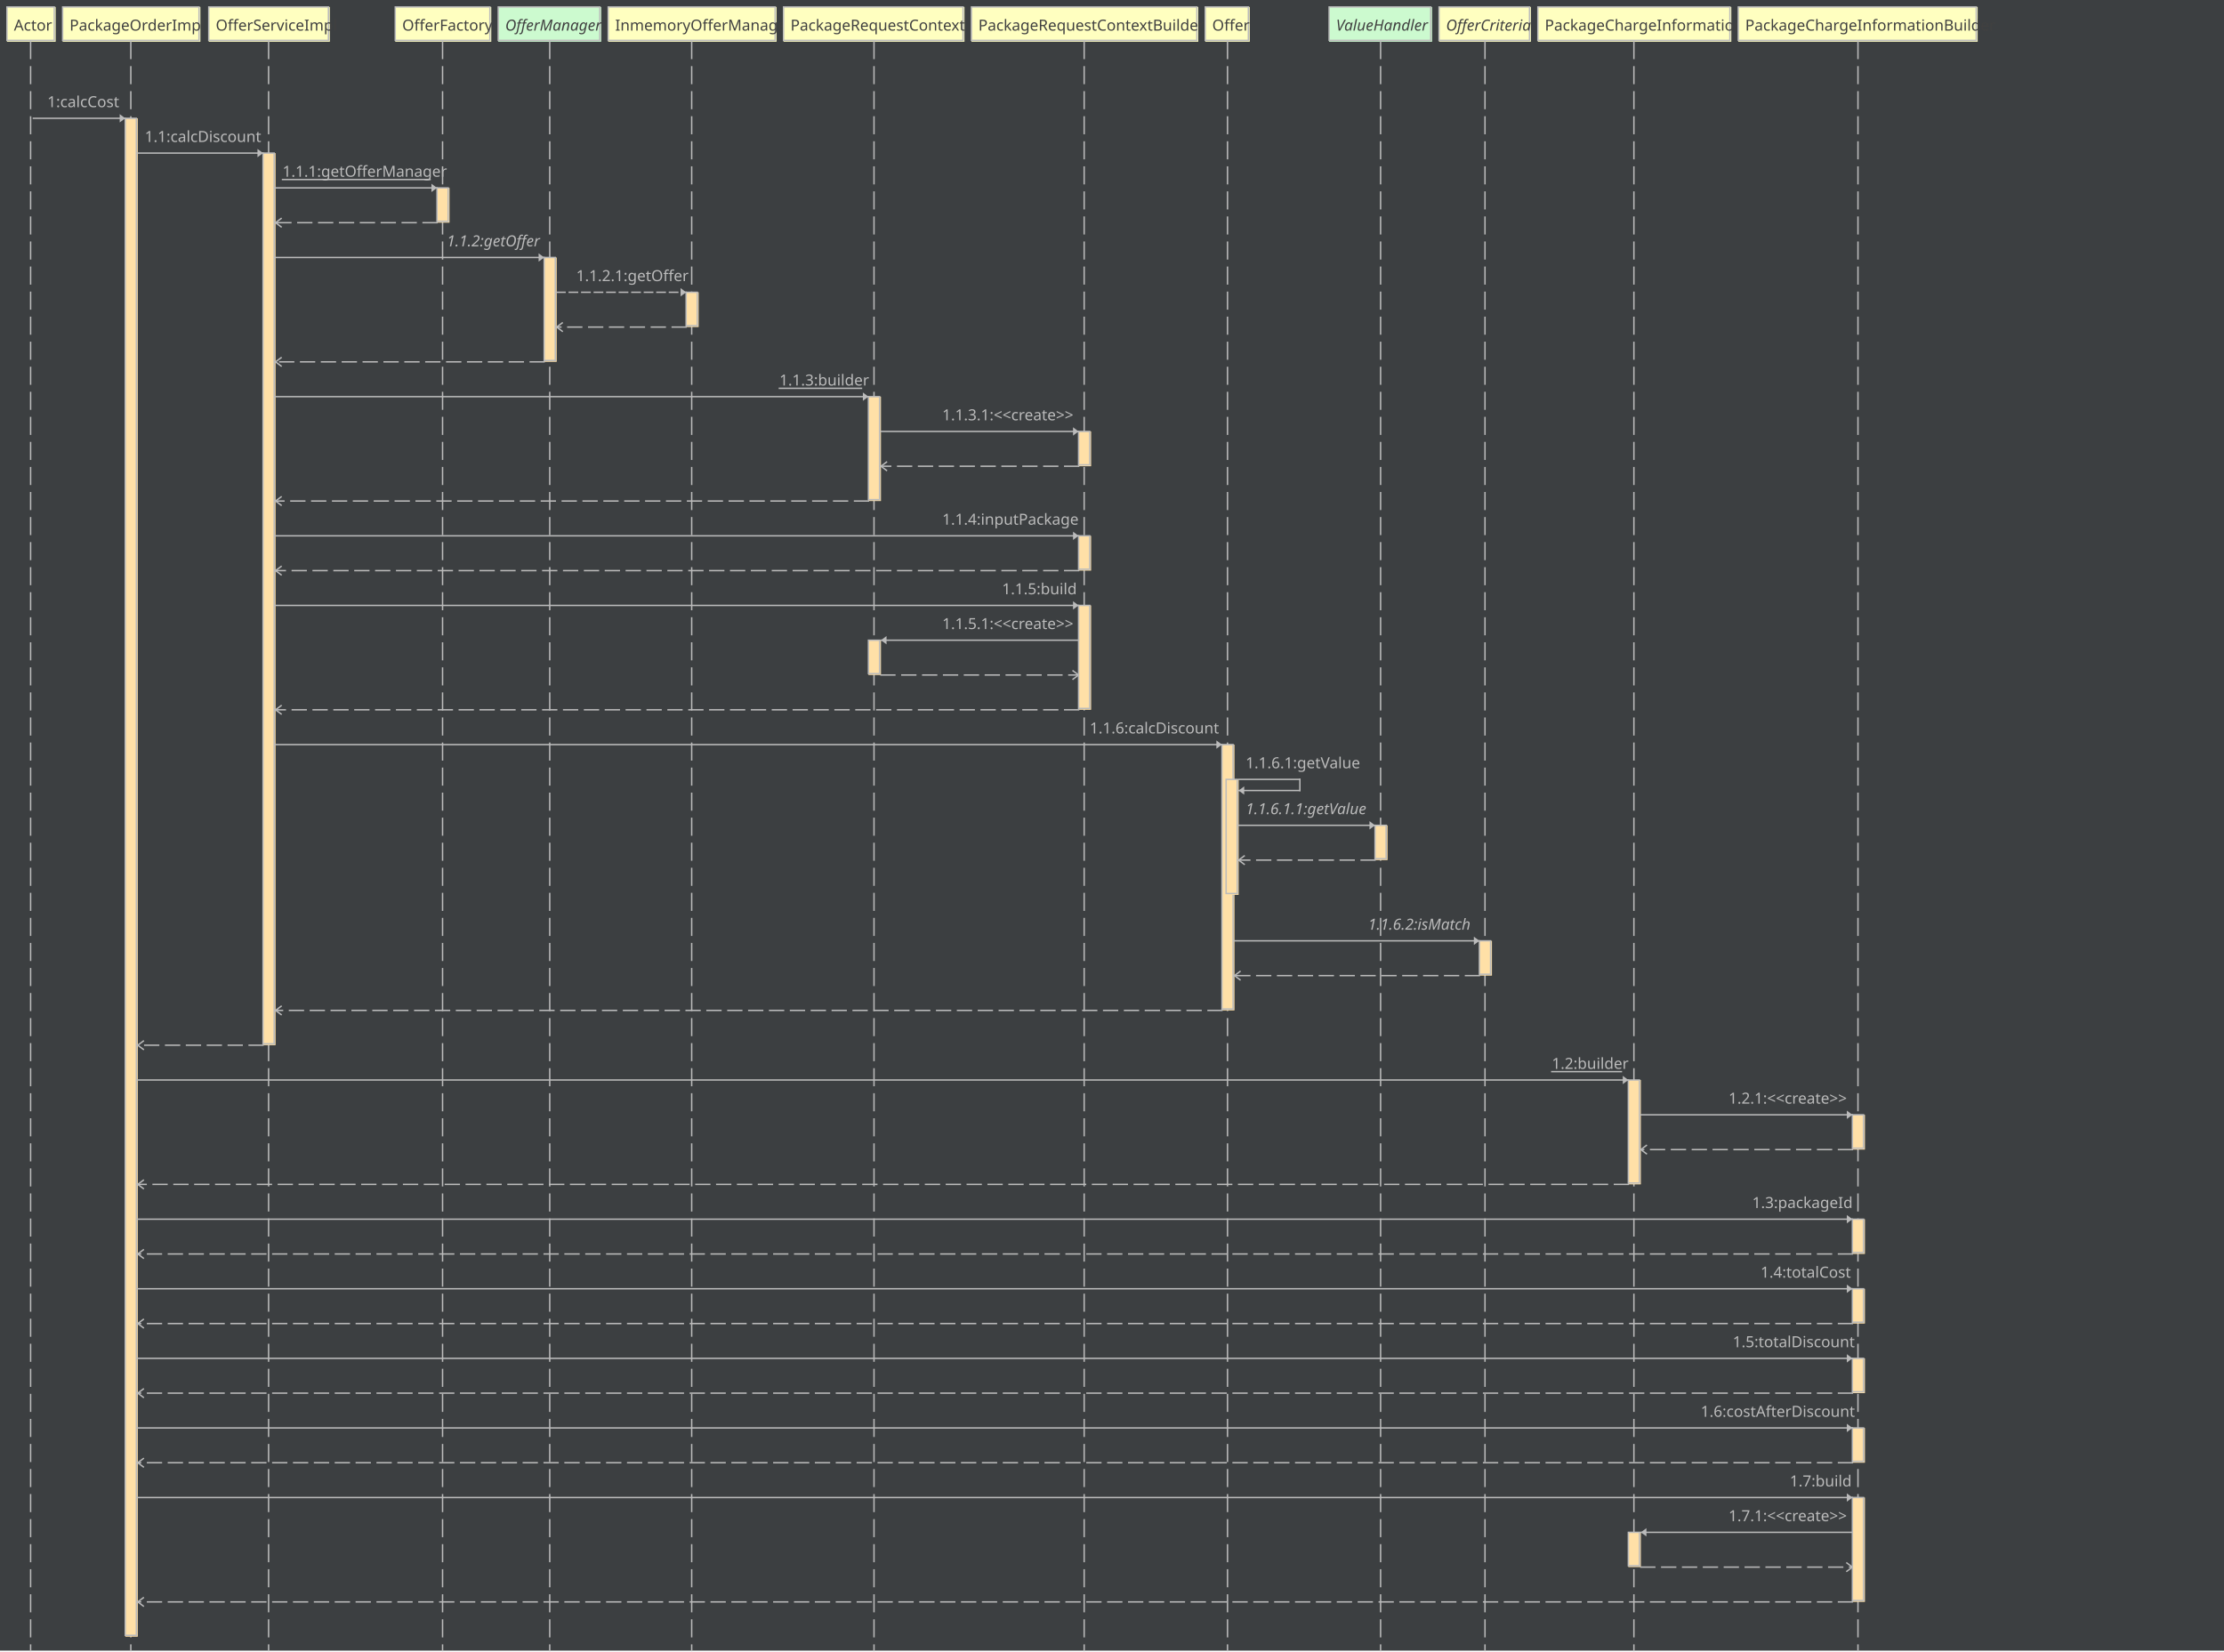
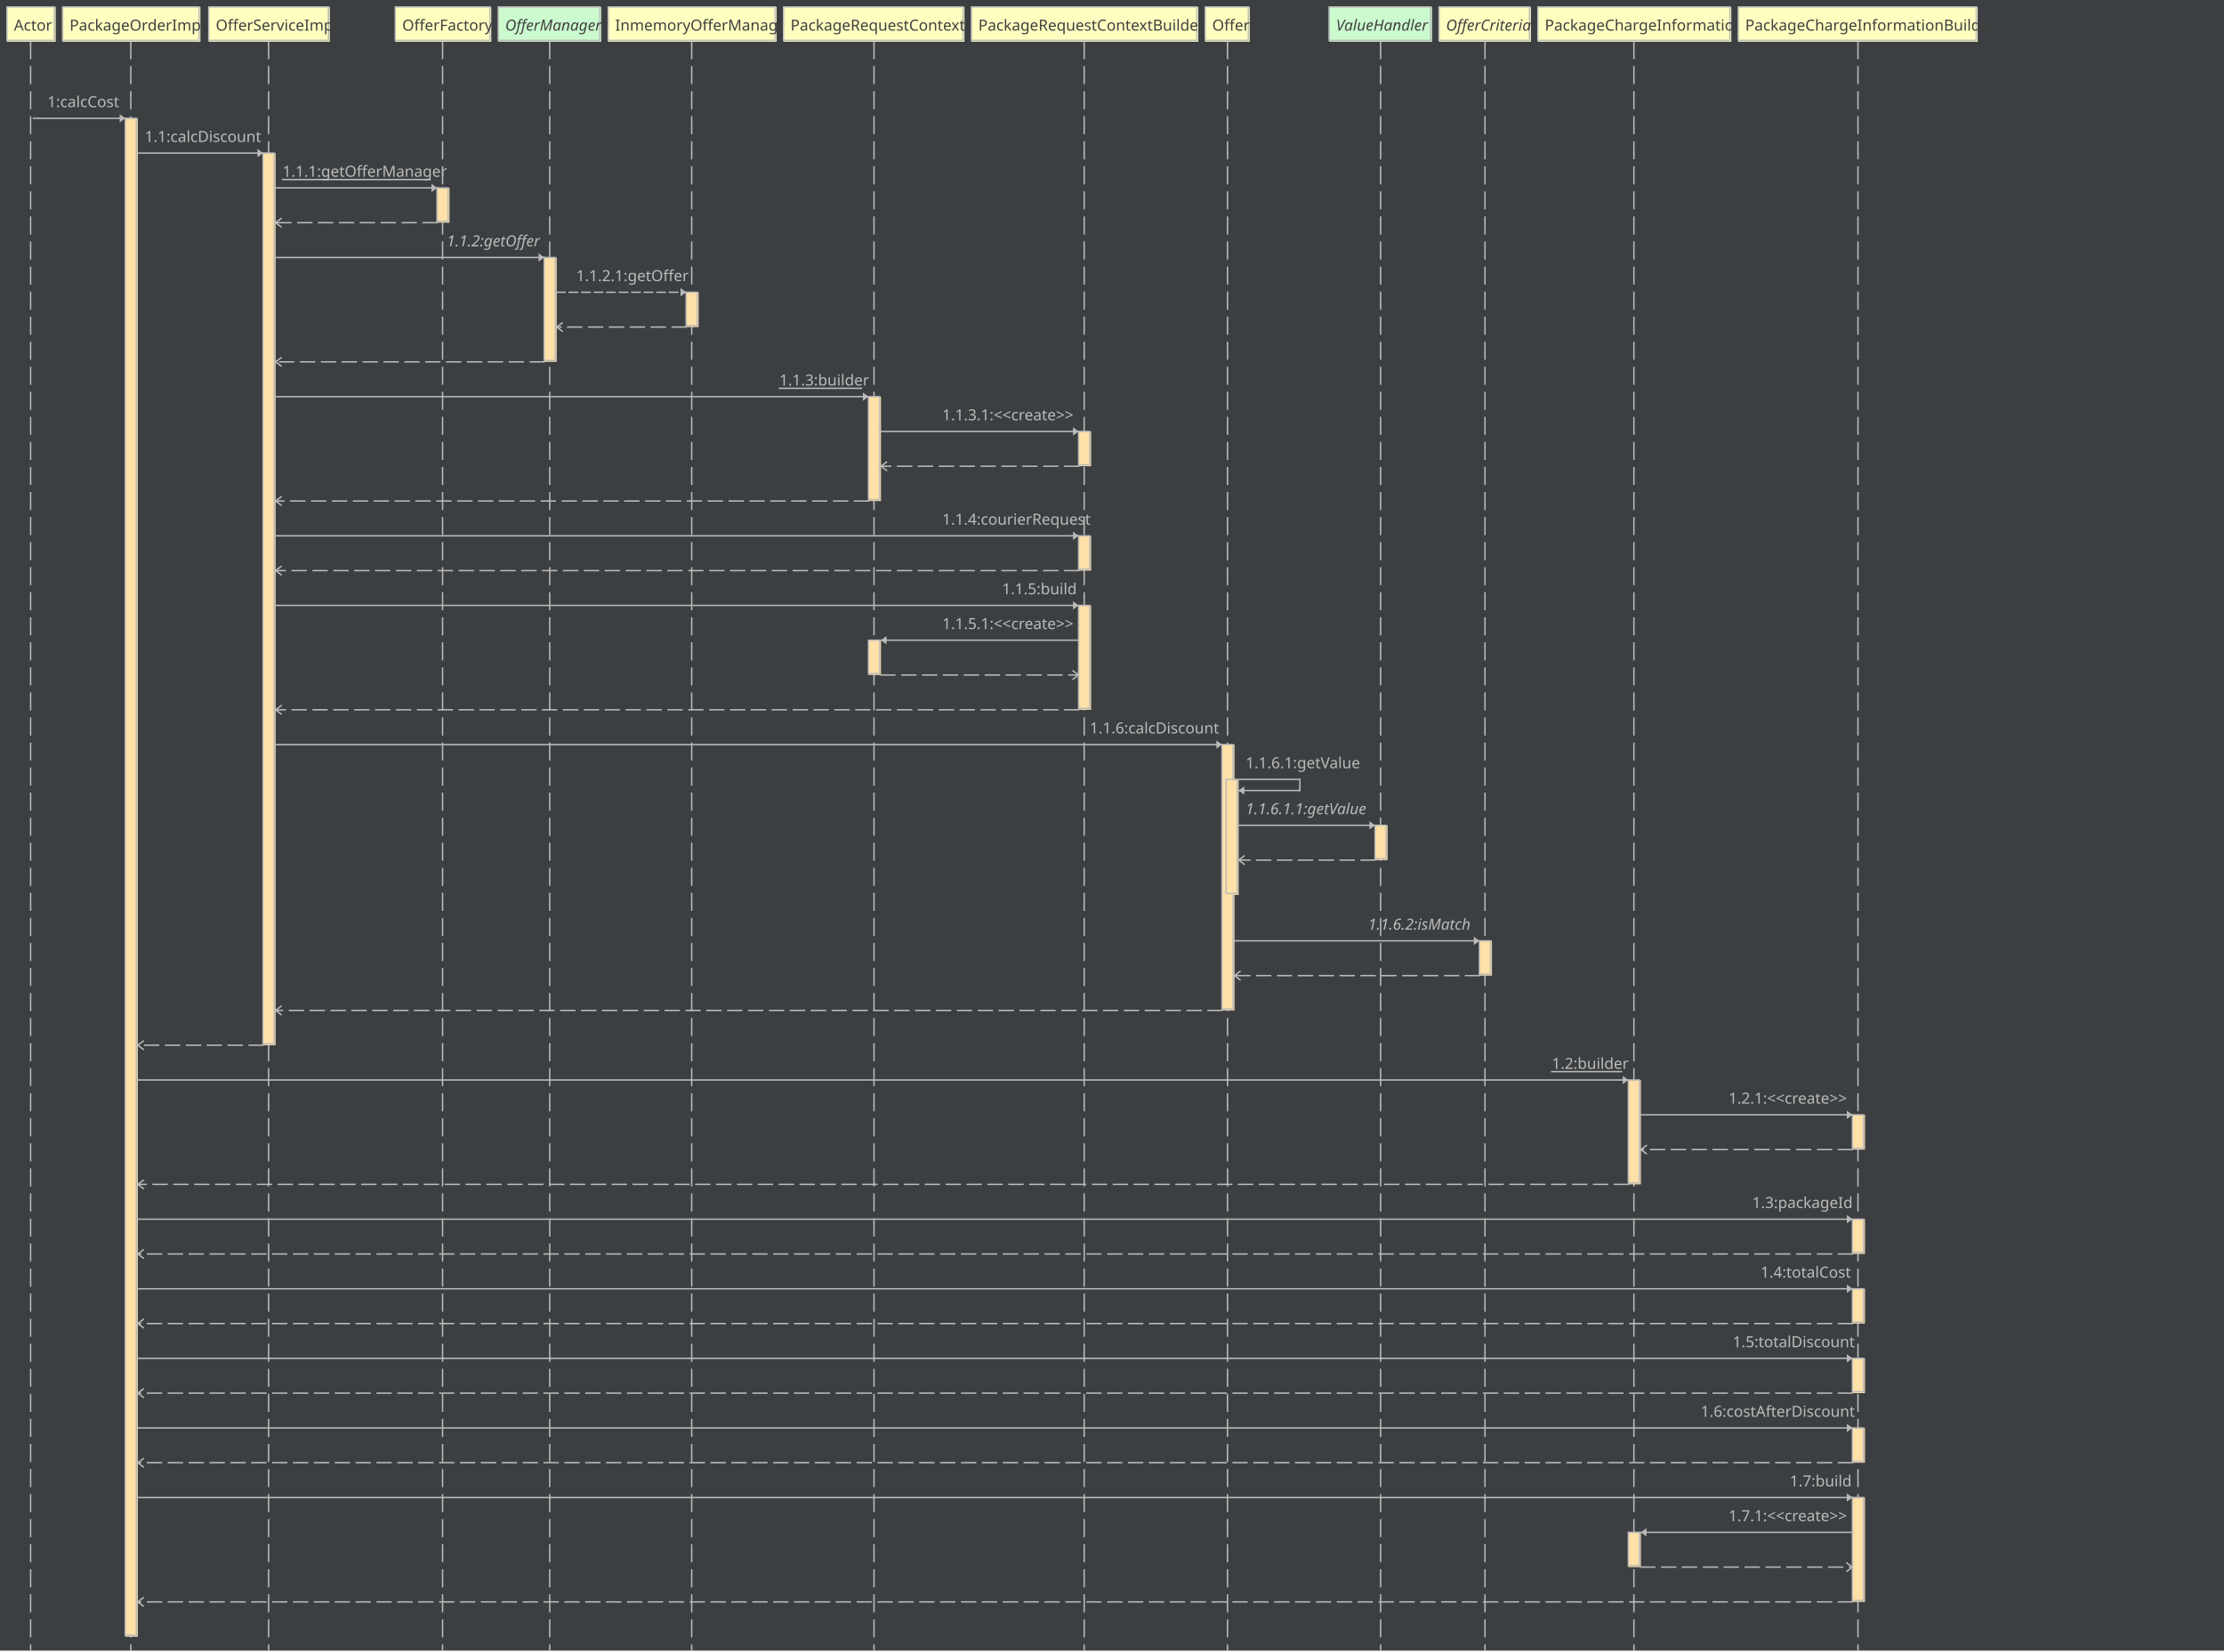
<svg xmlns="http://www.w3.org/2000/svg" fill-opacity="1" color-rendering="auto" color-interpolation="auto" text-rendering="auto" stroke="black" stroke-linecap="square" stroke-miterlimit="10" shape-rendering="auto" stroke-opacity="1" fill="black" stroke-dasharray="none" font-weight="normal" stroke-width="1" font-family="'Dialog'" font-style="normal" stroke-linejoin="miter" font-size="12px" stroke-dashoffset="0" image-rendering="auto">
  <defs id="genericDefs" />
  <g>
    <g fill="rgb(60,63,65)" stroke="rgb(60,63,65)">
      <rect x="0" width="1598" height="1186" y="0" stroke="none" />
    </g>
    <g fill="rgb(255,255,192)" text-rendering="optimizeLegibility" font-size="11px" font-family="sans-serif" stroke="rgb(255,255,192)">
      <rect x="5" width="35" height="25" y="5" stroke="none" />
      <rect fill="none" x="5" width="34" height="24" y="5" stroke="rgb(187,187,187)" />
      <text fill="rgb(64,64,64)" x="10" xml:space="preserve" y="22" stroke="none">Actor</text>
      <rect x="45" width="99" height="25" y="5" stroke="none" />
      <rect fill="none" x="45" width="98" height="24" y="5" stroke="rgb(187,187,187)" />
      <text fill="rgb(64,64,64)" x="50" xml:space="preserve" y="22" stroke="none">PackageOrderImpl</text>
      <rect x="150" width="87" height="25" y="5" stroke="none" />
      <rect fill="none" x="150" width="86" height="24" y="5" stroke="rgb(187,187,187)" />
      <text fill="rgb(64,64,64)" x="155" xml:space="preserve" y="22" stroke="none">OfferServiceImpl</text>
      <rect x="284" width="69" height="25" y="5" stroke="none" />
      <rect fill="none" x="284" width="68" height="24" y="5" stroke="rgb(187,187,187)" />
      <text fill="rgb(64,64,64)" x="289" xml:space="preserve" y="22" stroke="none">OfferFactory</text>
      <rect fill="rgb(204,250,207)" x="358" width="74" height="25" y="5" stroke="none" />
      <rect fill="none" x="358" width="73" height="24" y="5" stroke="rgb(187,187,187)" />
    </g>
    <g fill="rgb(64,64,64)" font-style="italic" text-rendering="optimizeLegibility" font-size="11px" stroke="rgb(64,64,64)">
      <text x="363" xml:space="preserve" y="22" stroke="none">OfferManager</text>
    </g>
    <g fill="rgb(255,255,192)" text-rendering="optimizeLegibility" font-size="11px" font-family="sans-serif" stroke="rgb(255,255,192)">
      <rect x="437" width="121" height="25" y="5" stroke="none" />
      <rect fill="none" x="437" width="120" height="24" y="5" stroke="rgb(187,187,187)" />
      <text fill="rgb(64,64,64)" x="442" xml:space="preserve" y="22" stroke="none">InmemoryOfferManager</text>
      <rect x="563" width="130" height="25" y="5" stroke="none" />
      <rect fill="none" x="563" width="129" height="24" y="5" stroke="rgb(187,187,187)" />
      <text fill="rgb(64,64,64)" x="568" xml:space="preserve" y="22" stroke="none">PackageRequestContext</text>
      <rect x="698" width="163" height="25" y="5" stroke="none" />
      <rect fill="none" x="698" width="162" height="24" y="5" stroke="rgb(187,187,187)" />
      <text fill="rgb(64,64,64)" x="703" xml:space="preserve" y="22" stroke="none">PackageRequestContextBuilder</text>
      <rect x="866" width="32" height="25" y="5" stroke="none" />
      <rect fill="none" x="866" width="31" height="24" y="5" stroke="rgb(187,187,187)" />
      <text fill="rgb(64,64,64)" x="871" xml:space="preserve" y="22" stroke="none">Offer</text>
      <rect fill="rgb(204,250,207)" x="955" width="74" height="25" y="5" stroke="none" />
      <rect fill="none" x="955" width="73" height="24" y="5" stroke="rgb(187,187,187)" />
    </g>
    <g fill="rgb(64,64,64)" font-style="italic" text-rendering="optimizeLegibility" font-size="11px" stroke="rgb(64,64,64)">
      <text x="960" xml:space="preserve" y="22" stroke="none">ValueHandler</text>
    </g>
    <g fill="rgb(255,255,192)" text-rendering="optimizeLegibility" font-size="11px" font-family="sans-serif" stroke="rgb(255,255,192)">
      <rect x="1034" width="66" height="25" y="5" stroke="none" />
      <rect fill="none" x="1034" width="65" height="24" y="5" stroke="rgb(187,187,187)" />
    </g>
    <g fill="rgb(64,64,64)" font-style="italic" text-rendering="optimizeLegibility" font-size="11px" stroke="rgb(64,64,64)">
      <text x="1039" xml:space="preserve" y="22" stroke="none">OfferCriteria</text>
    </g>
    <g fill="rgb(255,255,192)" text-rendering="optimizeLegibility" font-size="11px" font-family="sans-serif" stroke="rgb(255,255,192)">
      <rect x="1105" width="139" height="25" y="5" stroke="none" />
      <rect fill="none" x="1105" width="138" height="24" y="5" stroke="rgb(187,187,187)" />
      <text fill="rgb(64,64,64)" x="1110" xml:space="preserve" y="22" stroke="none">PackageChargeInformation</text>
      <rect x="1249" width="172" height="25" y="5" stroke="none" />
      <rect fill="none" x="1249" width="171" height="24" y="5" stroke="rgb(187,187,187)" />
      <text fill="rgb(64,64,64)" x="1254" xml:space="preserve" y="22" stroke="none">PackageChargeInformationBuilder</text>
    </g>
    <g font-size="11px" transform="translate(0,30)" fill="rgb(187,187,187)" text-rendering="optimizeLegibility" font-family="sans-serif" stroke-dasharray="12,6" stroke="rgb(187,187,187)" stroke-miterlimit="12">
      <line y2="1156" fill="none" x1="22" x2="22" y1="0" />
      <text x="34" xml:space="preserve" stroke-miterlimit="10" stroke-dasharray="none" y="47" stroke="none">1:calcCost</text>
      <line fill="none" x1="24" x2="90" y1="55" y2="55" stroke-dasharray="none" stroke-miterlimit="10" />
      <path stroke-miterlimit="10" stroke-dasharray="none" d="M86 52 L90 55 L86 58 Z" stroke="none" />
      <line y2="1156" fill="none" x1="94" x2="94" y1="0" />
    </g>
    <g fill="rgb(255,224,167)" text-rendering="optimizeLegibility" font-size="11px" font-family="sans-serif" transform="translate(0,30)" stroke="rgb(255,224,167)">
      <rect x="90" width="9" height="1091" y="55" stroke="none" />
      <rect fill="none" x="90" width="8" height="1090" y="55" stroke="rgb(187,187,187)" />
      <text fill="rgb(187,187,187)" x="104" xml:space="preserve" y="72" stroke="none">1.1:calcDiscount</text>
      <line y2="80" fill="none" x1="99" x2="189" stroke="rgb(187,187,187)" y1="80" />
      <path fill="rgb(187,187,187)" d="M185 77 L189 80 L185 83 Z" stroke="none" />
      <text fill="rgb(187,187,187)" x="1115" xml:space="preserve" y="738" stroke="none">1.2:builder</text>
      <line y2="740" fill="none" x1="1115" x2="1165" stroke="rgb(187,187,187)" y1="740" />
      <line y2="746" fill="none" x1="99" x2="1170" stroke="rgb(187,187,187)" y1="746" />
      <path fill="rgb(187,187,187)" d="M1166 743 L1170 746 L1166 749 Z" stroke="none" />
      <text fill="rgb(187,187,187)" x="1259" xml:space="preserve" y="838" stroke="none">1.3:packageId</text>
      <line y2="846" fill="none" x1="99" x2="1331" stroke="rgb(187,187,187)" y1="846" />
      <path fill="rgb(187,187,187)" d="M1327 843 L1331 846 L1327 849 Z" stroke="none" />
      <text fill="rgb(187,187,187)" x="1265" xml:space="preserve" y="888" stroke="none">1.4:totalCost</text>
      <line y2="896" fill="none" x1="99" x2="1331" stroke="rgb(187,187,187)" y1="896" />
      <path fill="rgb(187,187,187)" d="M1327 893 L1331 896 L1327 899 Z" stroke="none" />
      <text fill="rgb(187,187,187)" x="1245" xml:space="preserve" y="938" stroke="none">1.5:totalDiscount</text>
      <line y2="946" fill="none" x1="99" x2="1331" stroke="rgb(187,187,187)" y1="946" />
      <path fill="rgb(187,187,187)" d="M1327 943 L1331 946 L1327 949 Z" stroke="none" />
      <text fill="rgb(187,187,187)" x="1222" xml:space="preserve" y="988" stroke="none">1.6:costAfterDiscount</text>
      <line y2="996" fill="none" x1="99" x2="1331" stroke="rgb(187,187,187)" y1="996" />
      <path fill="rgb(187,187,187)" d="M1327 993 L1331 996 L1327 999 Z" stroke="none" />
      <text fill="rgb(187,187,187)" x="1286" xml:space="preserve" y="1038" stroke="none">1.7:build</text>
      <line y2="1046" fill="none" x1="99" x2="1331" stroke="rgb(187,187,187)" y1="1046" />
      <path fill="rgb(187,187,187)" d="M1327 1043 L1331 1046 L1327 1049 Z" stroke="none" />
    </g>
    <g font-size="11px" transform="translate(0,30)" fill="rgb(187,187,187)" text-rendering="optimizeLegibility" font-family="sans-serif" stroke-dasharray="12,6" stroke="rgb(187,187,187)" stroke-miterlimit="12">
      <line y2="1156" fill="none" x1="193" x2="193" y1="0" />
    </g>
    <g fill="rgb(255,224,167)" text-rendering="optimizeLegibility" font-size="11px" font-family="sans-serif" transform="translate(0,30)" stroke="rgb(255,224,167)">
      <rect x="189" width="9" height="641" y="80" stroke="none" />
      <rect fill="none" x="189" width="8" height="640" y="80" stroke="rgb(187,187,187)" />
      <text fill="rgb(187,187,187)" x="203" xml:space="preserve" y="97" stroke="none">1.1.1:getOfferManager</text>
      <line y2="99" fill="none" x1="203" x2="309" stroke="rgb(187,187,187)" y1="99" />
      <line y2="105" fill="none" x1="198" x2="314" stroke="rgb(187,187,187)" y1="105" />
      <path fill="rgb(187,187,187)" d="M310 102 L314 105 L310 108 Z" stroke="none" />
    </g>
    <g fill="rgb(187,187,187)" font-style="italic" text-rendering="optimizeLegibility" font-size="11px" transform="translate(0,30)" stroke="rgb(187,187,187)">
      <text x="321" xml:space="preserve" y="147" stroke="none">1.1.2:getOffer</text>
      <line y2="155" fill="none" x1="198" x2="391" y1="155" />
      <path d="M387 152 L391 155 L387 158 Z" stroke="none" />
      <text font-style="normal" x="560" xml:space="preserve" y="247" font-family="sans-serif" stroke="none">1.1.3:builder</text>
      <line y2="249" fill="none" x1="560" x2="619" y1="249" />
      <line y2="255" fill="none" x1="198" x2="624" y1="255" />
      <path d="M620 252 L624 255 L620 258 Z" stroke="none" />
-       <text font-style="normal" x="677" xml:space="preserve" y="347" font-family="sans-serif" stroke="none">1.1.4:inputPackage</text>
+       <text font-style="normal" x="677" xml:space="preserve" y="347" font-family="sans-serif" stroke="none">1.1.4:courierRequest</text>
      <line y2="355" fill="none" x1="198" x2="775" y1="355" />
      <path d="M771 352 L775 355 L771 358 Z" stroke="none" />
      <text font-style="normal" x="720" xml:space="preserve" y="397" font-family="sans-serif" stroke="none">1.1.5:build</text>
      <line y2="405" fill="none" x1="198" x2="775" y1="405" />
      <path d="M771 402 L775 405 L771 408 Z" stroke="none" />
      <text font-style="normal" x="783" xml:space="preserve" y="497" font-family="sans-serif" stroke="none">1.1.6:calcDiscount</text>
      <line y2="505" fill="none" x1="198" x2="878" y1="505" />
      <path d="M874 502 L878 505 L874 508 Z" stroke="none" />
      <line y2="721" fill="none" stroke-dasharray="10,5" x1="189" x2="99" y1="721" />
      <line y2="721" fill="none" x1="103" x2="99" y1="718" />
      <line y2="721" fill="none" x1="103" x2="99" y1="724" />
    </g>
    <g font-size="11px" transform="translate(0,30)" fill="rgb(187,187,187)" text-rendering="optimizeLegibility" font-family="sans-serif" stroke-dasharray="12,6" stroke="rgb(187,187,187)" stroke-miterlimit="12">
      <line y2="1156" fill="none" x1="318" x2="318" y1="0" />
    </g>
    <g fill="rgb(255,224,167)" text-rendering="optimizeLegibility" font-size="11px" font-family="sans-serif" transform="translate(0,30)" stroke="rgb(255,224,167)">
      <rect x="314" width="9" height="25" y="105" stroke="none" />
      <rect fill="none" x="314" width="8" height="24" y="105" stroke="rgb(187,187,187)" />
      <line fill="none" x1="314" x2="198" y1="130" y2="130" stroke-dasharray="10,5" stroke="rgb(187,187,187)" />
      <line y2="130" fill="none" x1="202" x2="198" stroke="rgb(187,187,187)" y1="127" />
      <line y2="130" fill="none" x1="202" x2="198" stroke="rgb(187,187,187)" y1="133" />
    </g>
    <g font-size="11px" transform="translate(0,30)" fill="rgb(187,187,187)" text-rendering="optimizeLegibility" font-family="sans-serif" stroke-dasharray="12,6" stroke="rgb(187,187,187)" stroke-miterlimit="12">
      <line y2="1156" fill="none" x1="395" x2="395" y1="0" />
    </g>
    <g fill="rgb(255,224,167)" text-rendering="optimizeLegibility" font-size="11px" font-family="sans-serif" transform="translate(0,30)" stroke="rgb(255,224,167)">
      <rect x="391" width="9" height="75" y="155" stroke="none" />
      <rect fill="none" x="391" width="8" height="74" y="155" stroke="rgb(187,187,187)" />
      <text fill="rgb(187,187,187)" x="414" xml:space="preserve" y="172" stroke="none">1.1.2.1:getOffer</text>
    </g>
    <g font-size="11px" transform="translate(0,30)" fill="rgb(187,187,187)" text-rendering="optimizeLegibility" font-family="sans-serif" stroke-dasharray="6,3" stroke="rgb(187,187,187)" stroke-miterlimit="6">
      <line y2="180" fill="none" x1="400" x2="493" y1="180" />
      <path stroke-miterlimit="10" stroke-dasharray="none" d="M489 177 L493 180 L489 183 Z" stroke="none" />
      <line fill="none" x1="391" x2="198" y1="230" y2="230" stroke-dasharray="10,5" stroke-miterlimit="10" />
      <line fill="none" x1="202" x2="198" y1="227" y2="230" stroke-dasharray="none" stroke-miterlimit="10" />
      <line fill="none" x1="202" x2="198" y1="233" y2="230" stroke-dasharray="none" stroke-miterlimit="10" />
      <line fill="none" x1="497" x2="497" y1="0" y2="1156" stroke-dasharray="12,6" stroke-miterlimit="12" />
    </g>
    <g fill="rgb(255,224,167)" text-rendering="optimizeLegibility" font-size="11px" font-family="sans-serif" transform="translate(0,30)" stroke="rgb(255,224,167)">
      <rect x="493" width="9" height="25" y="180" stroke="none" />
      <rect fill="none" x="493" width="8" height="24" y="180" stroke="rgb(187,187,187)" />
      <line fill="none" x1="493" x2="400" y1="205" y2="205" stroke-dasharray="10,5" stroke="rgb(187,187,187)" />
      <line y2="205" fill="none" x1="404" x2="400" stroke="rgb(187,187,187)" y1="202" />
      <line y2="205" fill="none" x1="404" x2="400" stroke="rgb(187,187,187)" y1="208" />
    </g>
    <g font-size="11px" transform="translate(0,30)" fill="rgb(187,187,187)" text-rendering="optimizeLegibility" font-family="sans-serif" stroke-dasharray="12,6" stroke="rgb(187,187,187)" stroke-miterlimit="12">
      <line y2="1156" fill="none" x1="628" x2="628" y1="0" />
    </g>
    <g fill="rgb(255,224,167)" text-rendering="optimizeLegibility" font-size="11px" font-family="sans-serif" transform="translate(0,30)" stroke="rgb(255,224,167)">
      <rect x="624" width="9" height="75" y="255" stroke="none" />
      <rect fill="none" x="624" width="8" height="74" y="255" stroke="rgb(187,187,187)" />
      <rect x="624" width="9" height="25" y="430" stroke="none" />
      <rect fill="none" x="624" width="8" height="24" y="430" stroke="rgb(187,187,187)" />
      <text fill="rgb(187,187,187)" x="677" xml:space="preserve" y="272" stroke="none">1.1.3.1:&lt;&lt;create&gt;&gt;</text>
      <line y2="280" fill="none" x1="633" x2="775" stroke="rgb(187,187,187)" y1="280" />
      <path fill="rgb(187,187,187)" d="M771 277 L775 280 L771 283 Z" stroke="none" />
      <line fill="none" x1="624" x2="198" y1="330" y2="330" stroke-dasharray="10,5" stroke="rgb(187,187,187)" />
      <line y2="330" fill="none" x1="202" x2="198" stroke="rgb(187,187,187)" y1="327" />
      <line y2="330" fill="none" x1="202" x2="198" stroke="rgb(187,187,187)" y1="333" />
      <line fill="none" x1="633" x2="775" y1="455" y2="455" stroke-dasharray="10,5" stroke="rgb(187,187,187)" />
      <line y2="455" fill="none" x1="771" x2="775" stroke="rgb(187,187,187)" y1="452" />
      <line y2="455" fill="none" x1="771" x2="775" stroke="rgb(187,187,187)" y1="458" />
    </g>
    <g font-size="11px" transform="translate(0,30)" fill="rgb(187,187,187)" text-rendering="optimizeLegibility" font-family="sans-serif" stroke-dasharray="12,6" stroke="rgb(187,187,187)" stroke-miterlimit="12">
      <line y2="1156" fill="none" x1="779" x2="779" y1="0" />
    </g>
    <g fill="rgb(255,224,167)" text-rendering="optimizeLegibility" font-size="11px" font-family="sans-serif" transform="translate(0,30)" stroke="rgb(255,224,167)">
      <rect x="775" width="9" height="25" y="280" stroke="none" />
      <rect fill="none" x="775" width="8" height="24" y="280" stroke="rgb(187,187,187)" />
      <rect x="775" width="9" height="25" y="355" stroke="none" />
      <rect fill="none" x="775" width="8" height="24" y="355" stroke="rgb(187,187,187)" />
      <rect x="775" width="9" height="75" y="405" stroke="none" />
      <rect fill="none" x="775" width="8" height="74" y="405" stroke="rgb(187,187,187)" />
      <text fill="rgb(187,187,187)" x="677" xml:space="preserve" y="422" stroke="none">1.1.5.1:&lt;&lt;create&gt;&gt;</text>
      <line y2="430" fill="none" x1="775" x2="633" stroke="rgb(187,187,187)" y1="430" />
      <path fill="rgb(187,187,187)" d="M637 427 L633 430 L637 433 Z" stroke="none" />
      <line fill="none" x1="775" x2="633" y1="305" y2="305" stroke-dasharray="10,5" stroke="rgb(187,187,187)" />
      <line y2="305" fill="none" x1="637" x2="633" stroke="rgb(187,187,187)" y1="302" />
      <line y2="305" fill="none" x1="637" x2="633" stroke="rgb(187,187,187)" y1="308" />
      <line fill="none" x1="775" x2="198" y1="380" y2="380" stroke-dasharray="10,5" stroke="rgb(187,187,187)" />
      <line y2="380" fill="none" x1="202" x2="198" stroke="rgb(187,187,187)" y1="377" />
      <line y2="380" fill="none" x1="202" x2="198" stroke="rgb(187,187,187)" y1="383" />
      <line fill="none" x1="775" x2="198" y1="480" y2="480" stroke-dasharray="10,5" stroke="rgb(187,187,187)" />
      <line y2="480" fill="none" x1="202" x2="198" stroke="rgb(187,187,187)" y1="477" />
      <line y2="480" fill="none" x1="202" x2="198" stroke="rgb(187,187,187)" y1="483" />
    </g>
    <g font-size="11px" transform="translate(0,30)" fill="rgb(187,187,187)" text-rendering="optimizeLegibility" font-family="sans-serif" stroke-dasharray="12,6" stroke="rgb(187,187,187)" stroke-miterlimit="12">
      <line y2="1156" fill="none" x1="882" x2="882" y1="0" />
    </g>
    <g fill="rgb(255,224,167)" text-rendering="optimizeLegibility" font-size="11px" font-family="sans-serif" transform="translate(0,30)" stroke="rgb(255,224,167)">
      <rect x="878" width="9" height="191" y="505" stroke="none" />
      <rect fill="none" x="878" width="8" height="190" y="505" stroke="rgb(187,187,187)" />
      <rect x="881" width="9" height="83" y="530" stroke="none" />
      <rect fill="none" x="881" width="8" height="82" y="530" stroke="rgb(187,187,187)" />
      <text fill="rgb(187,187,187)" x="895" xml:space="preserve" y="522" stroke="none">1.1.6.1:getValue</text>
      <line y2="530" fill="none" x1="890" x2="934" stroke="rgb(187,187,187)" y1="530" />
      <line y2="538" fill="none" x1="934" x2="934" stroke="rgb(187,187,187)" y1="530" />
      <line y2="538" fill="none" x1="890" x2="934" stroke="rgb(187,187,187)" y1="538" />
      <path fill="rgb(187,187,187)" d="M894 535 L890 538 L894 541 Z" stroke="none" />
    </g>
    <g fill="rgb(187,187,187)" font-style="italic" text-rendering="optimizeLegibility" font-size="11px" transform="translate(0,30)" stroke="rgb(187,187,187)">
      <text x="895" xml:space="preserve" y="555" stroke="none">1.1.6.1.1:getValue</text>
      <line y2="563" fill="none" x1="890" x2="988" y1="563" />
      <path d="M984 560 L988 563 L984 566 Z" stroke="none" />
      <text x="983" xml:space="preserve" y="638" stroke="none">1.1.6.2:isMatch</text>
      <line y2="646" fill="none" x1="887" x2="1063" y1="646" />
      <path d="M1059 643 L1063 646 L1059 649 Z" stroke="none" />
      <line y2="696" fill="none" stroke-dasharray="10,5" x1="878" x2="198" y1="696" />
      <line y2="696" fill="none" x1="202" x2="198" y1="693" />
      <line y2="696" fill="none" x1="202" x2="198" y1="699" />
    </g>
    <g font-size="11px" transform="translate(0,30)" fill="rgb(187,187,187)" text-rendering="optimizeLegibility" font-family="sans-serif" stroke-dasharray="12,6" stroke="rgb(187,187,187)" stroke-miterlimit="12">
      <line y2="1156" fill="none" x1="992" x2="992" y1="0" />
    </g>
    <g fill="rgb(255,224,167)" text-rendering="optimizeLegibility" font-size="11px" font-family="sans-serif" transform="translate(0,30)" stroke="rgb(255,224,167)">
      <rect x="988" width="9" height="25" y="563" stroke="none" />
      <rect fill="none" x="988" width="8" height="24" y="563" stroke="rgb(187,187,187)" />
      <line fill="none" x1="988" x2="890" y1="588" y2="588" stroke-dasharray="10,5" stroke="rgb(187,187,187)" />
      <line y2="588" fill="none" x1="894" x2="890" stroke="rgb(187,187,187)" y1="585" />
      <line y2="588" fill="none" x1="894" x2="890" stroke="rgb(187,187,187)" y1="591" />
    </g>
    <g font-size="11px" transform="translate(0,30)" fill="rgb(187,187,187)" text-rendering="optimizeLegibility" font-family="sans-serif" stroke-dasharray="12,6" stroke="rgb(187,187,187)" stroke-miterlimit="12">
      <line y2="1156" fill="none" x1="1067" x2="1067" y1="0" />
    </g>
    <g fill="rgb(255,224,167)" text-rendering="optimizeLegibility" font-size="11px" font-family="sans-serif" transform="translate(0,30)" stroke="rgb(255,224,167)">
      <rect x="1063" width="9" height="25" y="646" stroke="none" />
      <rect fill="none" x="1063" width="8" height="24" y="646" stroke="rgb(187,187,187)" />
      <line fill="none" x1="1063" x2="887" y1="671" y2="671" stroke-dasharray="10,5" stroke="rgb(187,187,187)" />
      <line y2="671" fill="none" x1="891" x2="887" stroke="rgb(187,187,187)" y1="668" />
      <line y2="671" fill="none" x1="891" x2="887" stroke="rgb(187,187,187)" y1="674" />
    </g>
    <g font-size="11px" transform="translate(0,30)" fill="rgb(187,187,187)" text-rendering="optimizeLegibility" font-family="sans-serif" stroke-dasharray="12,6" stroke="rgb(187,187,187)" stroke-miterlimit="12">
      <line y2="1156" fill="none" x1="1174" x2="1174" y1="0" />
    </g>
    <g fill="rgb(255,224,167)" text-rendering="optimizeLegibility" font-size="11px" font-family="sans-serif" transform="translate(0,30)" stroke="rgb(255,224,167)">
      <rect x="1170" width="9" height="75" y="746" stroke="none" />
      <rect fill="none" x="1170" width="8" height="74" y="746" stroke="rgb(187,187,187)" />
      <rect x="1170" width="9" height="25" y="1071" stroke="none" />
      <rect fill="none" x="1170" width="8" height="24" y="1071" stroke="rgb(187,187,187)" />
      <text fill="rgb(187,187,187)" x="1242" xml:space="preserve" y="763" stroke="none">1.2.1:&lt;&lt;create&gt;&gt;</text>
      <line y2="771" fill="none" x1="1179" x2="1331" stroke="rgb(187,187,187)" y1="771" />
      <path fill="rgb(187,187,187)" d="M1327 768 L1331 771 L1327 774 Z" stroke="none" />
      <line fill="none" x1="1170" x2="99" y1="821" y2="821" stroke-dasharray="10,5" stroke="rgb(187,187,187)" />
      <line y2="821" fill="none" x1="103" x2="99" stroke="rgb(187,187,187)" y1="818" />
      <line y2="821" fill="none" x1="103" x2="99" stroke="rgb(187,187,187)" y1="824" />
      <line fill="none" x1="1179" x2="1331" y1="1096" y2="1096" stroke-dasharray="10,5" stroke="rgb(187,187,187)" />
      <line y2="1096" fill="none" x1="1327" x2="1331" stroke="rgb(187,187,187)" y1="1093" />
      <line y2="1096" fill="none" x1="1327" x2="1331" stroke="rgb(187,187,187)" y1="1099" />
    </g>
    <g font-size="11px" transform="translate(0,30)" fill="rgb(187,187,187)" text-rendering="optimizeLegibility" font-family="sans-serif" stroke-dasharray="12,6" stroke="rgb(187,187,187)" stroke-miterlimit="12">
      <line y2="1156" fill="none" x1="1335" x2="1335" y1="0" />
    </g>
    <g fill="rgb(255,224,167)" text-rendering="optimizeLegibility" font-size="11px" font-family="sans-serif" transform="translate(0,30)" stroke="rgb(255,224,167)">
      <rect x="1331" width="9" height="25" y="771" stroke="none" />
      <rect fill="none" x="1331" width="8" height="24" y="771" stroke="rgb(187,187,187)" />
      <rect x="1331" width="9" height="25" y="846" stroke="none" />
      <rect fill="none" x="1331" width="8" height="24" y="846" stroke="rgb(187,187,187)" />
      <rect x="1331" width="9" height="25" y="896" stroke="none" />
      <rect fill="none" x="1331" width="8" height="24" y="896" stroke="rgb(187,187,187)" />
      <rect x="1331" width="9" height="25" y="946" stroke="none" />
      <rect fill="none" x="1331" width="8" height="24" y="946" stroke="rgb(187,187,187)" />
      <rect x="1331" width="9" height="25" y="996" stroke="none" />
      <rect fill="none" x="1331" width="8" height="24" y="996" stroke="rgb(187,187,187)" />
      <rect x="1331" width="9" height="75" y="1046" stroke="none" />
      <rect fill="none" x="1331" width="8" height="74" y="1046" stroke="rgb(187,187,187)" />
      <text fill="rgb(187,187,187)" x="1242" xml:space="preserve" y="1063" stroke="none">1.7.1:&lt;&lt;create&gt;&gt;</text>
      <line y2="1071" fill="none" x1="1331" x2="1179" stroke="rgb(187,187,187)" y1="1071" />
      <path fill="rgb(187,187,187)" d="M1183 1068 L1179 1071 L1183 1074 Z" stroke="none" />
      <line fill="none" x1="1331" x2="1179" y1="796" y2="796" stroke-dasharray="10,5" stroke="rgb(187,187,187)" />
      <line y2="796" fill="none" x1="1183" x2="1179" stroke="rgb(187,187,187)" y1="793" />
      <line y2="796" fill="none" x1="1183" x2="1179" stroke="rgb(187,187,187)" y1="799" />
      <line fill="none" x1="1331" x2="99" y1="871" y2="871" stroke-dasharray="10,5" stroke="rgb(187,187,187)" />
      <line y2="871" fill="none" x1="103" x2="99" stroke="rgb(187,187,187)" y1="868" />
      <line y2="871" fill="none" x1="103" x2="99" stroke="rgb(187,187,187)" y1="874" />
      <line fill="none" x1="1331" x2="99" y1="921" y2="921" stroke-dasharray="10,5" stroke="rgb(187,187,187)" />
      <line y2="921" fill="none" x1="103" x2="99" stroke="rgb(187,187,187)" y1="918" />
      <line y2="921" fill="none" x1="103" x2="99" stroke="rgb(187,187,187)" y1="924" />
      <line fill="none" x1="1331" x2="99" y1="971" y2="971" stroke-dasharray="10,5" stroke="rgb(187,187,187)" />
      <line y2="971" fill="none" x1="103" x2="99" stroke="rgb(187,187,187)" y1="968" />
      <line y2="971" fill="none" x1="103" x2="99" stroke="rgb(187,187,187)" y1="974" />
      <line fill="none" x1="1331" x2="99" y1="1021" y2="1021" stroke-dasharray="10,5" stroke="rgb(187,187,187)" />
      <line y2="1021" fill="none" x1="103" x2="99" stroke="rgb(187,187,187)" y1="1018" />
      <line y2="1021" fill="none" x1="103" x2="99" stroke="rgb(187,187,187)" y1="1024" />
      <line fill="none" x1="1331" x2="99" y1="1121" y2="1121" stroke-dasharray="10,5" stroke="rgb(187,187,187)" />
      <line y2="1121" fill="none" x1="103" x2="99" stroke="rgb(187,187,187)" y1="1118" />
      <line y2="1121" fill="none" x1="103" x2="99" stroke="rgb(187,187,187)" y1="1124" />
    </g>
  </g>
</svg>
